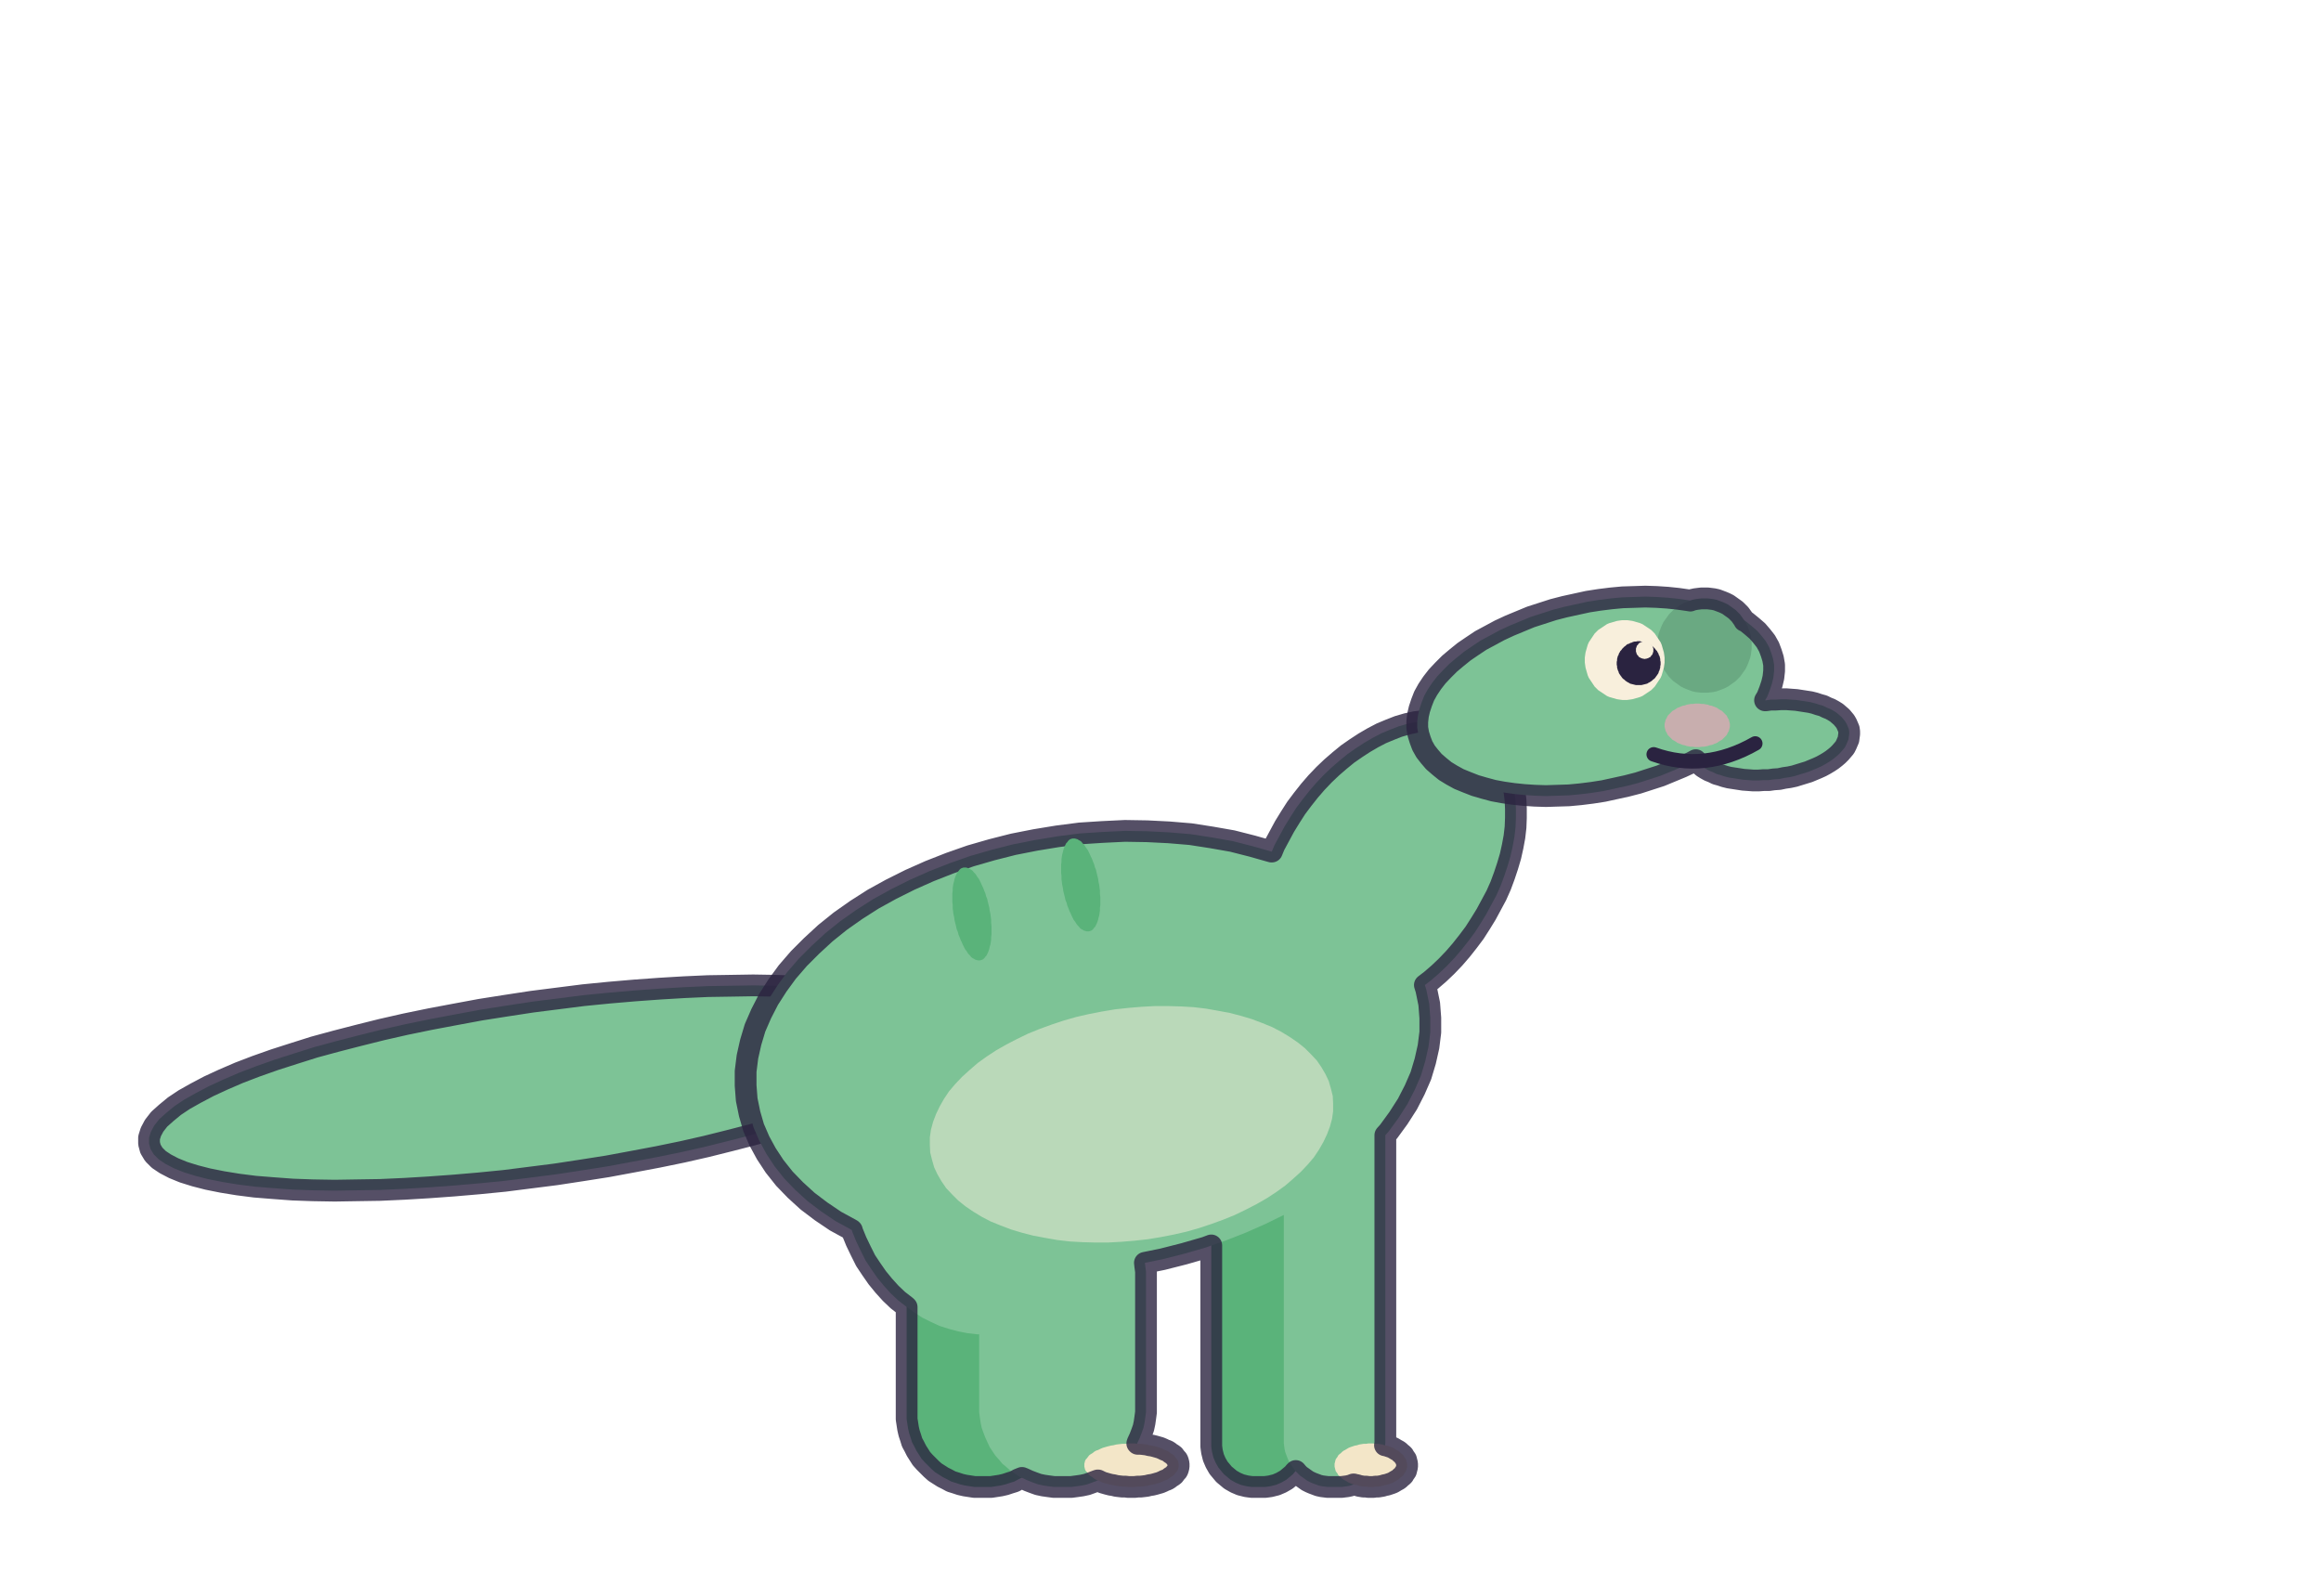
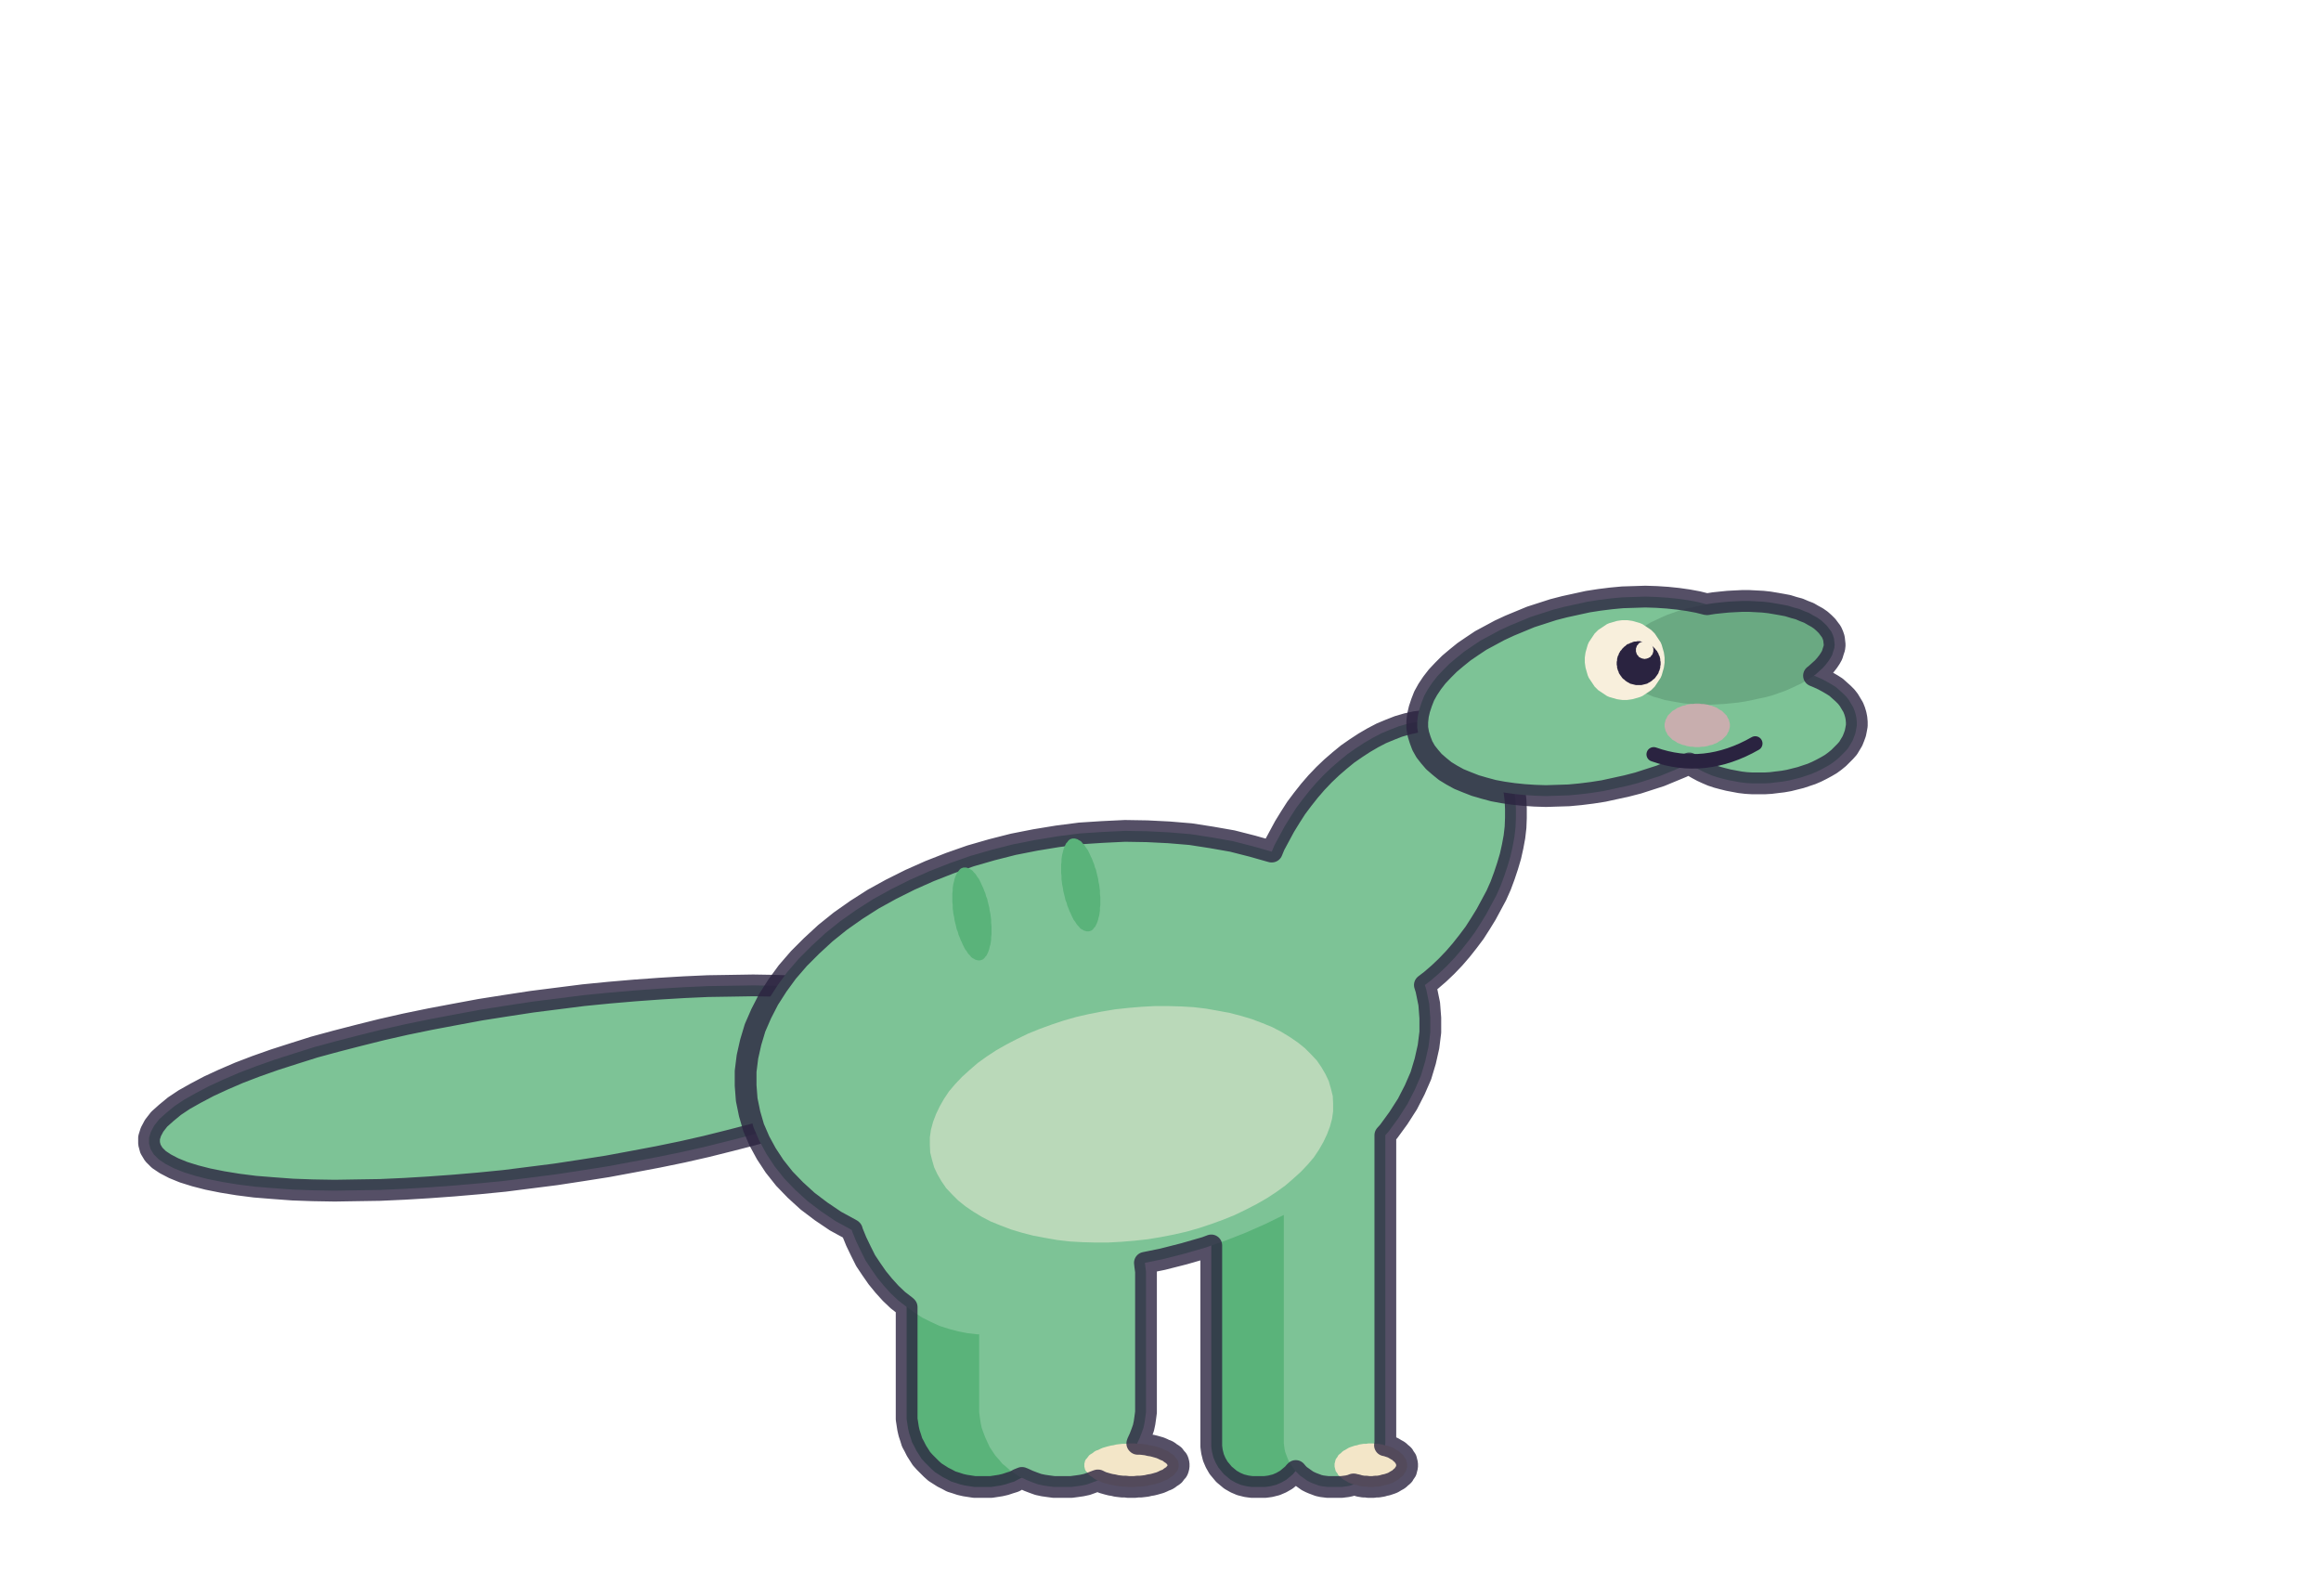
<svg xmlns="http://www.w3.org/2000/svg" version="1.1" width="640" height="440" viewBox="0 0 640 440">
  <g id="root" data-pivot="320 410">
    <g id="tail" data-pivot="190 300">
      <g id="tail_body">
        <path fill="#7dc396" d="M258.9 284.7L258.9 286.3L258.4 287.9L257.5 289.6L256.1 291.4L254.2 293.1L251.9 295L249.2 296.8L246 298.6L242.4 300.5L238.5 302.3L234.1 304.2L229.4 306L224.3 307.8L219 309.5L213.3 311.3L207.4 312.9L201.2 314.5L194.8 316.1L188.2 317.6L181.4 319L174.5 320.3L167.5 321.6L160.5 322.7L153.3 323.8L146.2 324.7L139.1 325.6L132 326.3L125 326.9L118.1 327.4L111.4 327.8L104.8 328.1L98.4 328.2L92.3 328.3L86.3 328.2L80.7 328L75.3 327.6L70.3 327.2L65.6 326.6L61.3 325.9L57.3 325.1L53.8 324.2L50.6 323.2L47.9 322.1L45.6 320.9L43.8 319.7L42.4 318.3L41.5 316.8L41.1 315.3L41.1 313.7L41.6 312.1L42.5 310.4L43.9 308.6L45.8 306.9L48.1 305L50.8 303.2L54 301.4L57.6 299.5L61.5 297.7L65.9 295.8L70.6 294L75.7 292.2L81 290.5L86.7 288.7L92.6 287.1L98.8 285.5L105.2 283.9L111.8 282.4L118.6 281L125.5 279.7L132.5 278.4L139.5 277.3L146.7 276.2L153.8 275.3L160.9 274.4L168 273.7L175 273.1L181.9 272.6L188.6 272.2L195.2 271.9L201.6 271.8L207.7 271.7L213.7 271.8L219.3 272L224.7 272.4L229.7 272.8L234.4 273.4L238.7 274.1L242.7 274.9L246.2 275.8L249.4 276.8L252.1 277.9L254.4 279.1L256.2 280.3L257.6 281.7L258.5 283.2Z" />
      </g>
      <g id="tail_outline" opacity="0.8">
        <path fill="none" stroke="#2a2340" stroke-width="6" stroke-linejoin="round" stroke-linecap="round" d="M258.9 284.7L258.9 286.3L258.4 287.9L257.5 289.6L256.1 291.4L254.2 293.1L251.9 295L249.2 296.8L246 298.6L242.4 300.5L238.5 302.3L234.1 304.2L229.4 306L224.3 307.8L219 309.5L213.3 311.3L207.4 312.9L201.2 314.5L194.8 316.1L188.2 317.6L181.4 319L174.5 320.3L167.5 321.6L160.5 322.7L153.3 323.8L146.2 324.7L139.1 325.6L132 326.3L125 326.9L118.1 327.4L111.4 327.8L104.8 328.1L98.4 328.2L92.3 328.3L86.3 328.2L80.7 328L75.3 327.6L70.3 327.2L65.6 326.6L61.3 325.9L57.3 325.1L53.8 324.2L50.6 323.2L47.9 322.1L45.6 320.9L43.8 319.7L42.4 318.3L41.5 316.8L41.1 315.3L41.1 313.7L41.6 312.1L42.5 310.4L43.9 308.6L45.8 306.9L48.1 305L50.8 303.2L54 301.4L57.6 299.5L61.5 297.7L65.9 295.8L70.6 294L75.7 292.2L81 290.5L86.7 288.7L92.6 287.1L98.8 285.5L105.2 283.9L111.8 282.4L118.6 281L125.5 279.7L132.5 278.4L139.5 277.3L146.7 276.2L153.8 275.3L160.9 274.4L168 273.7L175 273.1L181.9 272.6L188.6 272.2L195.2 271.9L201.6 271.8L207.7 271.7L213.7 271.8L219.3 272L224.7 272.4L229.7 272.8L234.4 273.4L238.7 274.1L242.7 274.9L246.2 275.8L249.4 276.8L252.1 277.9L254.4 279.1L256.2 280.3L257.6 281.7L258.5 283.2Z" />
      </g>
      <g id="tail_detail">
      </g>
    </g>
    <g id="root_body">
      <path fill="#5ab37a" d="M334 398L334 332L334 331.2L334.1 330.4L334.2 329.7L334.4 328.9L334.6 328.1L334.9 327.4L335.2 326.7L335.6 326L336 325.3L336.5 324.7L337 324.1L337.5 323.5L338.1 323L338.7 322.5L339.3 322L340 321.6L340.7 321.2L341.4 320.9L342.1 320.6L342.9 320.4L343.7 320.2L344.4 320.1L345.2 320L346 320L348 320L348.8 320L349.6 320.1L350.3 320.2L351.1 320.4L351.9 320.6L352.6 320.9L353.3 321.2L354 321.6L354.7 322L355.3 322.5L355.9 323L356.5 323.5L357 324.1L357.5 324.7L358 325.3L358.4 326L358.8 326.7L359.1 327.4L359.4 328.1L359.6 328.9L359.8 329.7L359.9 330.4L360 331.2L360 332L360 398L360 398.8L359.9 399.6L359.8 400.3L359.6 401.1L359.4 401.9L359.1 402.6L358.8 403.3L358.4 404L358 404.7L357.5 405.3L357 405.9L356.5 406.5L355.9 407L355.3 407.5L354.7 408L354 408.4L353.3 408.8L352.6 409.1L351.9 409.4L351.1 409.6L350.3 409.8L349.6 409.9L348.8 410L348 410L346 410L345.2 410L344.4 409.9L343.7 409.8L342.9 409.6L342.1 409.4L341.4 409.1L340.7 408.8L340 408.4L339.3 408L338.7 407.5L338.1 407L337.5 406.5L337 405.9L336.5 405.3L336 404.7L335.6 404L335.2 403.3L334.9 402.6L334.6 401.9L334.4 401.1L334.2 400.3L334.1 399.6L334 398.8ZM250 390L250 350L250 348.7L250.2 347.4L250.4 346.1L250.7 344.8L251.1 343.6L251.5 342.3L252.1 341.2L252.7 340L253.4 338.9L254.1 337.8L255 336.8L255.9 335.9L256.8 335L257.8 334.1L258.9 333.4L260 332.7L261.2 332.1L262.3 331.5L263.6 331.1L264.8 330.7L266.1 330.4L267.4 330.2L268.7 330L270 330L272 330L273.3 330L274.6 330.2L275.9 330.4L277.2 330.7L278.4 331.1L279.7 331.5L280.8 332.1L282 332.7L283.1 333.4L284.2 334.1L285.2 335L286.1 335.9L287 336.8L287.9 337.8L288.6 338.9L289.3 340L289.9 341.2L290.5 342.3L290.9 343.6L291.3 344.8L291.6 346.1L291.8 347.4L292 348.7L292 350L292 390L292 391.3L291.8 392.6L291.6 393.9L291.3 395.2L290.9 396.4L290.5 397.7L289.9 398.8L289.3 400L288.6 401.1L287.9 402.2L287 403.2L286.1 404.1L285.2 405L284.2 405.9L283.1 406.6L282 407.3L280.8 407.9L279.7 408.5L278.4 408.9L277.2 409.3L275.9 409.6L274.6 409.8L273.3 410L272 410L270 410L268.7 410L267.4 409.8L266.1 409.6L264.8 409.3L263.6 408.9L262.3 408.5L261.2 407.9L260 407.3L258.9 406.6L257.8 405.9L256.8 405L255.9 404.1L255 403.2L254.1 402.2L253.4 401.1L252.7 400L252.1 398.8L251.5 397.7L251.1 396.4L250.7 395.2L250.4 393.9L250.2 392.6L250 391.3Z" />
      <path fill="#7dc396" d="M409.8 252.1L408.2 254.7L406.6 257.2L404.8 259.6L402.9 262L401 264.2L398.9 266.4L396.8 268.4L394.6 270.3L392.9 271.6L393.3 272.9L394.1 276.8L394.4 280.7L394.4 284.6L393.9 288.6L393 292.6L391.8 296.6L390.1 300.5L388.1 304.4L385.6 308.3L382.9 312L382 313L382 397L382 397.9L381.9 398.7L381.8 399.5L381.6 400.4L381.3 401.2L381 402L380.7 402.7L380.3 403.5L379.8 404.2L379.3 404.9L378.8 405.6L378.2 406.2L377.6 406.8L376.9 407.3L376.2 407.8L375.5 408.3L374.7 408.7L374 409L373.2 409.3L372.4 409.6L371.5 409.8L370.7 409.9L369.9 410L369 410L367 410L366.1 410L365.3 409.9L364.5 409.8L363.6 409.6L362.8 409.3L362 409L361.3 408.7L360.5 408.3L359.8 407.8L359.1 407.3L358.4 406.8L357.8 406.2L357.2 405.6L356.7 404.9L356.2 404.2L355.7 403.5L355.3 402.7L355 402L354.7 401.2L354.4 400.4L354.2 399.5L354.1 398.7L354 397.9L354 397L354 335L349.1 337.4L343.7 339.8L338.1 342L332.4 344L326.5 345.7L320.6 347.2L315.7 348.2L315.8 349.1L316 350.6L316 352L316 388L316 389.4L315.8 390.9L315.6 392.3L315.3 393.7L314.8 395.1L314.3 396.4L313.7 397.7L313.1 399L312.3 400.2L311.5 401.4L310.5 402.5L309.6 403.6L308.5 404.5L307.4 405.5L306.2 406.3L305 407.1L303.7 407.7L302.4 408.3L301.1 408.8L299.7 409.3L298.3 409.6L296.9 409.8L295.4 410L294 410L292 410L290.6 410L289.1 409.8L287.7 409.6L286.3 409.3L284.9 408.8L283.6 408.3L282.3 407.7L281 407.1L279.8 406.3L278.6 405.5L277.5 404.5L276.4 403.6L275.5 402.5L274.5 401.4L273.7 400.2L272.9 399L272.3 397.7L271.7 396.4L271.2 395.1L270.7 393.7L270.4 392.3L270.2 390.9L270 389.4L270 388L270 367.9L269.4 367.9L266.8 367.6L264.2 367.1L261.6 366.4L259.1 365.6L256.7 364.5L254.3 363.3L252 361.8L249.8 360.2L247.6 358.5L245.6 356.6L243.7 354.5L241.9 352.3L240.3 350L238.7 347.6L237.4 345L236.1 342.3L235 339.6L234.9 339.2L234.8 339.1L230.4 336.7L226.4 334L222.7 331.2L219.3 328.1L216.3 325L213.6 321.6L211.3 318.1L209.4 314.6L207.8 310.9L206.7 307.1L205.9 303.2L205.6 299.3L205.6 295.4L206.1 291.4L207 287.4L208.2 283.4L209.9 279.5L211.9 275.6L214.4 271.7L217.1 268L220.3 264.3L223.8 260.8L227.6 257.3L231.7 254L236.1 250.9L240.8 247.9L245.7 245.2L250.9 242.6L256.3 240.2L261.9 238L267.6 236L273.5 234.3L279.4 232.8L285.5 231.6L291.6 230.6L297.8 229.8L304 229.4L310.2 229.1L316.3 229.2L322.3 229.5L328.3 230L334.1 230.9L339.8 231.9L345.3 233.3L350.6 234.8L350.7 234.8L351.4 233.1L352.8 230.5L354.2 227.9L355.8 225.3L357.4 222.8L359.2 220.4L361.1 218L363 215.8L365.1 213.6L367.2 211.6L369.4 209.7L371.6 207.9L373.9 206.3L376.2 204.8L378.6 203.4L380.9 202.2L383.3 201.2L385.6 200.3L388 199.6L390.3 199.1L392.6 198.8L394.8 198.6L397 198.6L399.1 198.8L401.1 199.1L403.1 199.7L405 200.4L406.7 201.3L408.4 202.3L409.9 203.5L411.4 204.9L412.7 206.4L413.8 208.1L414.9 209.8L415.8 211.8L416.5 213.8L417.1 216L417.6 218.2L417.9 220.6L418 223L418 225.5L417.9 228.1L417.6 230.7L417.1 233.4L416.5 236.1L415.7 238.8L414.8 241.5L413.8 244.2L412.6 246.9L411.2 249.5Z" />
      <path fill="#bad9b9" d="M367.5 302.2L367.6 304.3L367.6 306.4L367.3 308.5L366.7 310.7L365.9 312.8L364.9 314.9L363.7 317L362.3 319.1L360.6 321.1L358.7 323.1L356.6 325L354.4 326.9L351.9 328.7L349.3 330.4L346.5 332L343.6 333.5L340.5 335L337.3 336.3L334 337.5L330.7 338.6L327.2 339.6L323.7 340.4L320.1 341.1L316.5 341.7L312.8 342.1L309.2 342.4L305.5 342.6L301.9 342.6L298.4 342.5L294.9 342.3L291.5 341.9L288.1 341.3L284.9 340.7L281.8 339.9L278.8 339L275.9 337.9L273.2 336.8L270.7 335.5L268.4 334.1L266.2 332.6L264.2 331L262.5 329.3L260.9 327.6L259.6 325.7L258.5 323.8L257.6 321.9L257 319.8L256.5 317.8L256.4 315.7L256.4 313.6L256.7 311.5L257.3 309.3L258.1 307.2L259.1 305.1L260.3 303L261.7 300.9L263.4 298.9L265.3 296.9L267.4 295L269.6 293.1L272.1 291.3L274.7 289.6L277.5 288L280.4 286.5L283.5 285L286.7 283.7L290 282.5L293.3 281.4L296.8 280.4L300.3 279.6L303.9 278.9L307.5 278.3L311.2 277.9L314.8 277.6L318.5 277.4L322.1 277.4L325.6 277.5L329.1 277.7L332.5 278.1L335.9 278.7L339.1 279.3L342.2 280.1L345.2 281L348.1 282.1L350.8 283.2L353.3 284.5L355.6 285.9L357.8 287.4L359.8 289L361.5 290.7L363.1 292.4L364.4 294.3L365.5 296.2L366.4 298.1L367 300.2Z" />
      <path fill="#f3e6c8" d="M325 403.6L325 404L325 404.4L324.9 404.8L324.8 405.2L324.6 405.6L324.3 405.9L324 406.3L323.7 406.7L323.3 407L322.8 407.3L322.3 407.7L321.8 408L321.2 408.2L320.6 408.5L319.9 408.8L319.2 409L318.5 409.2L317.7 409.4L317 409.5L316.2 409.7L315.4 409.8L314.5 409.9L313.7 409.9L312.9 410L312 410L311.1 410L310.3 409.9L309.5 409.9L308.6 409.8L307.8 409.7L307 409.5L306.3 409.4L305.5 409.2L304.8 409L304.1 408.8L303.4 408.5L302.8 408.2L302.2 408L301.7 407.7L301.2 407.3L300.7 407L300.3 406.7L300 406.3L299.7 405.9L299.4 405.6L299.2 405.2L299.1 404.8L299 404.4L299 404L299 403.6L299.1 403.2L299.2 402.8L299.4 402.4L299.7 402.1L300 401.7L300.3 401.3L300.7 401L301.2 400.7L301.7 400.3L302.2 400L302.8 399.8L303.4 399.5L304.1 399.2L304.8 399L305.5 398.8L306.3 398.6L307 398.5L307.8 398.3L308.6 398.2L309.5 398.1L310.3 398.1L311.1 398L312 398L312.9 398L313.7 398.1L314.5 398.1L315.4 398.2L316.2 398.3L317 398.5L317.7 398.6L318.5 398.8L319.2 399L319.9 399.2L320.6 399.5L321.2 399.8L321.8 400L322.3 400.3L322.8 400.7L323.3 401L323.7 401.3L324 401.7L324.3 402.1L324.6 402.4L324.8 402.8L324.9 403.2ZM388 403.6L388 404L388 404.4L387.9 404.8L387.8 405.2L387.7 405.6L387.5 405.9L387.2 406.3L387 406.7L386.7 407L386.3 407.3L385.9 407.7L385.5 408L385.1 408.2L384.6 408.5L384.1 408.8L383.6 409L383 409.2L382.4 409.4L381.8 409.5L381.2 409.7L380.6 409.8L380 409.9L379.3 409.9L378.7 410L378 410L377.3 410L376.7 409.9L376 409.9L375.4 409.8L374.8 409.7L374.2 409.5L373.6 409.4L373 409.2L372.4 409L371.9 408.8L371.4 408.5L370.9 408.2L370.5 408L370.1 407.7L369.7 407.3L369.3 407L369 406.7L368.8 406.3L368.5 405.9L368.3 405.6L368.2 405.2L368.1 404.8L368 404.4L368 404L368 403.6L368.1 403.2L368.2 402.8L368.3 402.4L368.5 402.1L368.8 401.7L369 401.3L369.3 401L369.7 400.7L370.1 400.3L370.5 400L370.9 399.8L371.4 399.5L371.9 399.2L372.4 399L373 398.8L373.6 398.6L374.2 398.5L374.8 398.3L375.4 398.2L376 398.1L376.7 398.1L377.3 398L378 398L378.7 398L379.3 398.1L380 398.1L380.6 398.2L381.2 398.3L381.8 398.5L382.4 398.6L383 398.8L383.6 399L384.1 399.2L384.6 399.5L385.1 399.8L385.5 400L385.9 400.3L386.3 400.7L386.7 401L387 401.3L387.2 401.7L387.5 402.1L387.7 402.4L387.8 402.8L387.9 403.2Z" />
    </g>
    <g id="root_outline" opacity="0.8">
      <path fill="none" stroke="#2a2340" stroke-width="6" stroke-linejoin="round" stroke-linecap="round" d="M411.2 249.5L409.8 252.1L408.2 254.7L406.6 257.2L404.8 259.6L402.9 262L401 264.2L398.9 266.4L396.8 268.4L394.6 270.3L392.9 271.6L393.3 272.9L394.1 276.8L394.4 280.7L394.4 284.6L393.9 288.6L393 292.6L391.8 296.6L390.1 300.5L388.1 304.4L385.6 308.3L382.9 312L382 313L382 397L382 397.9L381.9 398.5L382.4 398.6L383 398.8L383.6 399L384.1 399.2L384.6 399.5L385.1 399.8L385.5 400L385.9 400.3L386.3 400.7L386.7 401L387 401.3L387.2 401.7L387.5 402.1L387.7 402.4L387.8 402.8L387.9 403.2L388 403.6L388 404L388 404.4L387.9 404.8L387.8 405.2L387.7 405.6L387.5 405.9L387.2 406.3L387 406.7L386.7 407L386.3 407.3L385.9 407.7L385.5 408L385.1 408.2L384.6 408.5L384.1 408.8L383.6 409L383 409.2L382.4 409.4L381.8 409.5L381.2 409.7L380.6 409.8L380 409.9L379.3 409.9L378.7 410L378 410L377.3 410L376.7 409.9L376 409.9L375.4 409.8L374.8 409.7L374.2 409.5L373.6 409.4L373.3 409.3L373.2 409.3L372.4 409.6L371.5 409.8L370.7 409.9L369.9 410L369 410L367 410L366.1 410L365.3 409.9L364.5 409.8L363.6 409.6L362.8 409.3L362 409L361.3 408.7L360.5 408.3L359.8 407.8L359.1 407.3L358.4 406.8L357.8 406.2L357.3 405.6L357 405.9L356.5 406.5L355.9 407L355.3 407.5L354.7 408L354 408.4L353.3 408.8L352.6 409.1L351.9 409.4L351.1 409.6L350.3 409.8L349.6 409.9L348.8 410L348 410L346 410L345.2 410L344.4 409.9L343.7 409.8L342.9 409.6L342.1 409.4L341.4 409.1L340.7 408.8L340 408.4L339.3 408L338.7 407.5L338.1 407L337.5 406.5L337 405.9L336.5 405.3L336 404.7L335.6 404L335.2 403.3L334.9 402.6L334.6 401.9L334.4 401.1L334.2 400.3L334.1 399.6L334 398.8L334 398L334 343.4L332.4 344L326.5 345.7L320.6 347.2L315.7 348.2L315.8 349.1L316 350.6L316 352L316 388L316 389.4L315.8 390.9L315.6 392.3L315.3 393.7L314.8 395.1L314.3 396.4L313.7 397.7L313.6 398L313.7 398.1L314.5 398.1L315.4 398.2L316.2 398.3L317 398.5L317.7 398.6L318.5 398.8L319.2 399L319.9 399.2L320.6 399.5L321.2 399.8L321.8 400L322.3 400.3L322.8 400.7L323.3 401L323.7 401.3L324 401.7L324.3 402.1L324.6 402.4L324.8 402.8L324.9 403.2L325 403.6L325 404L325 404.4L324.9 404.8L324.8 405.2L324.6 405.6L324.3 405.9L324 406.3L323.7 406.7L323.3 407L322.8 407.3L322.3 407.7L321.8 408L321.2 408.2L320.6 408.5L319.9 408.8L319.2 409L318.5 409.2L317.7 409.4L317 409.5L316.2 409.7L315.4 409.8L314.5 409.9L313.7 409.9L312.9 410L312 410L311.1 410L310.3 409.9L309.5 409.9L308.6 409.8L307.8 409.7L307 409.5L306.3 409.4L305.5 409.2L304.8 409L304.1 408.8L303.4 408.5L302.8 408.2L302.7 408.2L302.4 408.3L301.1 408.8L299.7 409.3L298.3 409.6L296.9 409.8L295.4 410L294 410L292 410L290.6 410L289.1 409.8L287.7 409.6L286.3 409.3L284.9 408.8L283.6 408.3L282.3 407.7L281.8 407.5L280.8 407.9L279.7 408.5L278.4 408.9L277.2 409.3L275.9 409.6L274.6 409.8L273.3 410L272 410L270 410L268.7 410L267.4 409.8L266.1 409.6L264.8 409.3L263.6 408.9L262.3 408.5L261.2 407.9L260 407.3L258.9 406.6L257.8 405.9L256.8 405L255.9 404.1L255 403.2L254.1 402.2L253.4 401.1L252.7 400L252.1 398.8L251.5 397.7L251.1 396.4L250.7 395.2L250.4 393.9L250.2 392.6L250 391.3L250 390L250 360.4L249.8 360.2L247.6 358.5L245.6 356.6L243.7 354.5L241.9 352.3L240.3 350L238.7 347.6L237.4 345L236.1 342.3L235 339.6L234.9 339.2L234.8 339.1L230.4 336.7L226.4 334L222.7 331.2L219.3 328.1L216.3 325L213.6 321.6L211.3 318.1L209.4 314.6L207.8 310.9L206.7 307.1L205.9 303.2L205.6 299.3L205.6 295.4L206.1 291.4L207 287.4L208.2 283.4L209.9 279.5L211.9 275.6L214.4 271.7L217.1 268L220.3 264.3L223.8 260.8L227.6 257.3L231.7 254L236.1 250.9L240.8 247.9L245.7 245.2L250.9 242.6L256.3 240.2L261.9 238L267.6 236L273.5 234.3L279.4 232.8L285.5 231.6L291.6 230.6L297.8 229.8L304 229.4L310.2 229.1L316.3 229.2L322.3 229.5L328.3 230L334.1 230.9L339.8 231.9L345.3 233.3L350.6 234.8L350.7 234.8L351.4 233.1L352.8 230.5L354.2 227.9L355.8 225.3L357.4 222.8L359.2 220.4L361.1 218L363 215.8L365.1 213.6L367.2 211.6L369.4 209.7L371.6 207.9L373.9 206.3L376.2 204.8L378.6 203.4L380.9 202.2L383.3 201.2L385.6 200.3L388 199.6L390.3 199.1L392.6 198.8L394.8 198.6L397 198.6L399.1 198.8L401.1 199.1L403.1 199.7L405 200.4L406.7 201.3L408.4 202.3L409.9 203.5L411.4 204.9L412.7 206.4L413.8 208.1L414.9 209.8L415.8 211.8L416.5 213.8L417.1 216L417.6 218.2L417.9 220.6L418 223L418 225.5L417.9 228.1L417.6 230.7L417.1 233.4L416.5 236.1L415.7 238.8L414.8 241.5L413.8 244.2L412.6 246.9Z" />
    </g>
    <g id="root_detail">
      <path fill="#5ab37a" d="M302.8 242.3L302.9 243.1L303.1 244L303.2 244.8L303.3 245.6L303.3 246.5L303.4 247.3L303.4 248.1L303.4 248.9L303.4 249.6L303.3 250.4L303.3 251.1L303.2 251.8L303.1 252.4L302.9 253.1L302.8 253.6L302.6 254.2L302.4 254.7L302.2 255.1L302 255.5L301.7 255.8L301.5 256.1L301.2 256.4L300.9 256.6L300.6 256.7L300.3 256.8L299.9 256.8L299.6 256.8L299.3 256.7L298.9 256.6L298.6 256.4L298.2 256.2L297.8 255.9L297.5 255.5L297.1 255.1L296.8 254.7L296.5 254.2L296.1 253.7L295.8 253.1L295.5 252.5L295.2 251.8L294.9 251.2L294.6 250.4L294.3 249.7L294.1 248.9L293.8 248.2L293.6 247.3L293.4 246.5L293.2 245.7L293.1 244.9L292.9 244L292.8 243.2L292.7 242.4L292.7 241.5L292.6 240.7L292.6 239.9L292.6 239.1L292.6 238.4L292.7 237.6L292.7 236.9L292.8 236.2L292.9 235.6L293.1 234.9L293.2 234.4L293.4 233.8L293.6 233.3L293.8 232.9L294 232.5L294.3 232.2L294.5 231.9L294.8 231.6L295.1 231.4L295.4 231.3L295.7 231.2L296.1 231.2L296.4 231.2L296.7 231.3L297.1 231.4L297.4 231.6L297.8 231.8L298.2 232.1L298.5 232.5L298.9 232.9L299.2 233.3L299.5 233.8L299.9 234.3L300.2 234.9L300.5 235.5L300.8 236.2L301.1 236.8L301.4 237.6L301.7 238.3L301.9 239.1L302.2 239.8L302.4 240.7L302.6 241.5ZM272.8 250.3L272.9 251.1L273.1 252L273.2 252.8L273.3 253.6L273.3 254.5L273.4 255.3L273.4 256.1L273.4 256.9L273.4 257.6L273.3 258.4L273.3 259.1L273.2 259.8L273.1 260.4L272.9 261.1L272.8 261.6L272.6 262.2L272.4 262.7L272.2 263.1L272 263.5L271.7 263.8L271.5 264.1L271.2 264.4L270.9 264.6L270.6 264.7L270.3 264.8L269.9 264.8L269.6 264.8L269.3 264.7L268.9 264.6L268.6 264.4L268.2 264.2L267.8 263.9L267.5 263.5L267.1 263.1L266.8 262.7L266.5 262.2L266.1 261.7L265.8 261.1L265.5 260.5L265.2 259.8L264.9 259.2L264.6 258.4L264.3 257.7L264.1 256.9L263.8 256.2L263.6 255.3L263.4 254.5L263.2 253.7L263.1 252.9L262.9 252L262.8 251.2L262.7 250.4L262.7 249.5L262.6 248.7L262.6 247.9L262.6 247.1L262.6 246.4L262.7 245.6L262.7 244.9L262.8 244.2L262.9 243.6L263.1 242.9L263.2 242.4L263.4 241.8L263.6 241.3L263.8 240.9L264 240.5L264.3 240.2L264.5 239.9L264.8 239.6L265.1 239.4L265.4 239.3L265.7 239.2L266.1 239.2L266.4 239.2L266.7 239.3L267.1 239.4L267.4 239.6L267.8 239.8L268.2 240.1L268.5 240.5L268.9 240.9L269.2 241.3L269.5 241.8L269.9 242.3L270.2 242.9L270.5 243.5L270.8 244.2L271.1 244.8L271.4 245.6L271.7 246.3L271.9 247.1L272.2 247.8L272.4 248.7L272.6 249.5Z" />
    </g>
    <g id="head" data-pivot="430 170">
      <g id="head_body">
-         <path fill="#7dc396" d="M488.4 180L488.9 181.6L489.2 183.3L489.2 185L489 186.8L488.6 188.5L488 190.3L487.3 192.1L486.7 193.1L486.9 193.1L488.3 192.9L489.7 192.9L491.1 192.8L492.6 192.8L493.9 192.9L495.3 193L496.6 193.2L497.9 193.4L499.2 193.6L500.4 193.9L501.6 194.3L502.7 194.6L503.7 195.1L504.7 195.5L505.6 196L506.4 196.5L507.1 197.1L507.8 197.7L508.3 198.3L508.8 198.9L509.2 199.6L509.5 200.3L509.8 201L509.9 201.7L509.9 202.4L509.8 203.1L509.7 203.9L509.4 204.6L509.1 205.3L508.7 206.1L508.1 206.8L507.5 207.5L506.8 208.2L506.1 208.8L505.2 209.5L504.3 210.1L503.3 210.7L502.2 211.3L501.1 211.8L499.9 212.3L498.7 212.8L497.4 213.2L496.1 213.6L494.8 214L493.4 214.3L492 214.5L490.6 214.8L489.1 214.9L487.7 215.1L486.3 215.1L484.9 215.2L483.4 215.2L482.1 215.1L480.7 215L479.4 214.8L478.1 214.6L476.8 214.4L475.6 214.1L474.4 213.7L473.3 213.4L472.3 212.9L471.3 212.5L470.4 212L469.6 211.5L468.9 210.9L468.2 210.3L467.7 209.7L467.6 209.6L466.5 210.2L463.7 211.5L460.8 212.7L457.9 213.9L454.8 214.9L451.7 215.9L448.6 216.7L445.4 217.4L442.2 218.1L439 218.6L435.8 219L432.6 219.3L429.4 219.4L426.3 219.5L423.2 219.4L420.2 219.2L417.3 218.9L414.5 218.5L411.8 218L409.2 217.3L406.8 216.6L404.5 215.7L402.3 214.8L400.3 213.7L398.5 212.6L396.9 211.3L395.4 210L394.2 208.6L393.1 207.2L392.2 205.6L391.6 204L391.1 202.4L390.8 200.7L390.8 199L391 197.2L391.4 195.5L392 193.7L392.7 191.9L393.7 190.1L394.9 188.3L396.3 186.5L397.9 184.8L399.7 183L401.6 181.4L403.7 179.7L405.9 178.2L408.3 176.6L410.9 175.2L413.5 173.8L416.3 172.5L419.2 171.3L422.1 170.1L425.2 169.1L428.3 168.1L431.4 167.3L434.6 166.6L437.8 165.9L441 165.4L444.2 165L447.4 164.7L450.6 164.6L453.7 164.5L456.8 164.6L459.8 164.8L462.7 165.1L465.5 165.5L468.2 166L470.8 166.7L473.2 167.4L475.5 168.3L477.7 169.2L479.7 170.3L481.5 171.4L483.1 172.7L484.6 174L485.8 175.4L486.9 176.8L487.8 178.4Z" />
-         <path fill="#6aa982" d="M483 178L483 178.9L482.9 179.7L482.8 180.5L482.6 181.4L482.3 182.2L482 183L481.7 183.7L481.3 184.5L480.8 185.2L480.3 185.9L479.8 186.6L479.2 187.2L478.6 187.8L477.9 188.3L477.2 188.8L476.5 189.3L475.7 189.7L475 190L474.2 190.3L473.4 190.6L472.5 190.8L471.7 190.9L470.9 191L470 191L469.1 191L468.3 190.9L467.5 190.8L466.6 190.6L465.8 190.3L465 190L464.3 189.7L463.5 189.3L462.8 188.8L462.1 188.3L461.4 187.8L460.8 187.2L460.2 186.6L459.7 185.9L459.2 185.2L458.7 184.5L458.3 183.7L458 183L457.7 182.2L457.4 181.4L457.2 180.5L457.1 179.7L457 178.9L457 178L457 177.1L457.1 176.3L457.2 175.5L457.4 174.6L457.7 173.8L458 173L458.3 172.3L458.7 171.5L459.2 170.8L459.7 170.1L460.2 169.4L460.8 168.8L461.4 168.2L462.1 167.7L462.8 167.2L463.5 166.7L464.3 166.3L465 166L465.8 165.7L466.6 165.4L467.5 165.2L468.3 165.1L469.1 165L470 165L470.9 165L471.7 165.1L472.5 165.2L473.4 165.4L474.2 165.7L475 166L475.7 166.3L476.5 166.7L477.2 167.2L477.9 167.7L478.6 168.2L479.2 168.8L479.8 169.4L480.3 170.1L480.8 170.8L481.3 171.5L481.7 172.3L482 173L482.3 173.8L482.6 174.6L482.8 175.5L482.9 176.3L483 177.1Z" />
+         <path fill="#7dc396" d="M488.4 180L488.9 181.6L489.2 183.3L489.2 184.1L490.5 184.1L492.2 184.3L493.8 184.6L495.4 184.9L497 185.3L498.5 185.7L500 186.2L501.4 186.8L502.7 187.4L504 188.1L505.2 188.8L506.3 189.5L507.3 190.4L508.2 191.2L509.1 192.1L509.8 193L510.4 194L511 195L511.4 196L511.7 197L511.9 198L512 199.1L512 200.1L511.8 201.2L511.6 202.2L511.2 203.3L510.8 204.3L510.2 205.3L509.6 206.3L508.8 207.2L507.9 208.1L507 209L505.9 209.9L504.8 210.7L503.6 211.4L502.3 212.1L500.9 212.8L499.5 213.4L498 213.9L496.5 214.4L494.9 214.8L493.3 215.2L491.6 215.5L489.9 215.7L488.3 215.9L486.6 216L484.9 216L483.2 216L481.5 215.9L479.8 215.7L478.2 215.4L476.6 215.1L475 214.7L473.5 214.3L472 213.8L470.6 213.2L469.3 212.6L468 211.9L466.8 211.2L465.8 210.5L463.7 211.5L460.8 212.7L457.9 213.9L454.8 214.9L451.7 215.9L448.6 216.7L445.4 217.4L442.2 218.1L439 218.6L435.8 219L432.6 219.3L429.4 219.4L426.3 219.5L423.2 219.4L420.2 219.2L417.3 218.9L414.5 218.5L411.8 218L409.2 217.3L406.8 216.6L404.5 215.7L402.3 214.8L400.3 213.7L398.5 212.6L396.9 211.3L395.4 210L394.2 208.6L393.1 207.2L392.2 205.6L391.6 204L391.1 202.4L390.8 200.7L390.8 199L391 197.2L391.4 195.5L392 193.7L392.7 191.9L393.7 190.1L394.9 188.3L396.3 186.5L397.9 184.8L399.7 183L401.6 181.4L403.7 179.7L405.9 178.2L408.3 176.6L410.9 175.2L413.5 173.8L416.3 172.5L419.2 171.3L422.1 170.1L425.2 169.1L428.3 168.1L431.4 167.3L434.6 166.6L437.8 165.9L441 165.4L444.2 165L447.4 164.7L450.6 164.6L453.7 164.5L456.8 164.6L459.8 164.8L462.7 165.1L465.5 165.5L468.2 166L470.8 166.7L473.2 167.4L475.5 168.3L477.7 169.2L479.7 170.3L481.5 171.4L483.1 172.7L484.6 174L485.8 175.4L486.9 176.8L487.8 178.4Z" />
+         <path fill="#6aa982" d="M505.8 176.9L505.9 177.8L505.8 178.7L505.5 179.6L505.2 180.6L504.7 181.5L504.1 182.4L503.4 183.3L502.6 184.2L501.6 185.1L500.6 186L499.4 186.8L498.1 187.6L496.8 188.4L495.3 189.1L493.8 189.8L492.2 190.5L490.5 191.1L488.8 191.7L487 192.2L485.1 192.6L483.3 193L481.3 193.4L479.4 193.7L477.5 193.9L475.5 194.1L473.6 194.2L471.6 194.3L469.7 194.3L467.8 194.2L465.9 194.1L464.1 193.9L462.3 193.6L460.6 193.3L459 193L457.4 192.5L455.9 192.1L454.5 191.5L453.2 191L452 190.3L450.9 189.7L449.9 189L449 188.2L448.2 187.4L447.6 186.6L447 185.8L446.6 184.9L446.3 184L446.2 183.1L446.1 182.2L446.2 181.3L446.5 180.4L446.8 179.4L447.3 178.5L447.9 177.6L448.6 176.7L449.4 175.8L450.4 174.9L451.4 174L452.6 173.2L453.9 172.4L455.2 171.6L456.7 170.9L458.2 170.2L459.8 169.5L461.5 168.9L463.2 168.3L465 167.8L466.9 167.4L468.7 167L470.7 166.6L472.6 166.3L474.5 166.1L476.5 165.9L478.4 165.8L480.4 165.7L482.3 165.7L484.2 165.8L486.1 165.9L487.9 166.1L489.7 166.4L491.4 166.7L493 167L494.6 167.5L496.1 167.9L497.5 168.5L498.8 169L500 169.7L501.1 170.3L502.1 171L503 171.8L503.8 172.6L504.4 173.4L505 174.2L505.4 175.1L505.7 176Z" />
        <path fill="#f8efdc" d="M459 182L459 182.7L458.9 183.4L458.8 184.1L458.6 184.8L458.4 185.5L458.2 186.2L457.9 186.9L457.5 187.5L457.1 188.1L456.7 188.7L456.3 189.3L455.8 189.8L455.3 190.3L454.7 190.7L454.1 191.1L453.5 191.5L452.9 191.9L452.2 192.2L451.5 192.4L450.8 192.6L450.1 192.8L449.4 192.9L448.7 193L448 193L447.3 193L446.6 192.9L445.9 192.8L445.2 192.6L444.5 192.4L443.8 192.2L443.1 191.9L442.5 191.5L441.9 191.1L441.3 190.7L440.7 190.3L440.2 189.8L439.7 189.3L439.3 188.7L438.9 188.1L438.5 187.5L438.1 186.9L437.8 186.2L437.6 185.5L437.4 184.8L437.2 184.1L437.1 183.4L437 182.7L437 182L437 181.3L437.1 180.6L437.2 179.9L437.4 179.2L437.6 178.5L437.8 177.8L438.1 177.1L438.5 176.5L438.9 175.9L439.3 175.3L439.7 174.7L440.2 174.2L440.7 173.7L441.3 173.3L441.9 172.9L442.5 172.5L443.1 172.1L443.8 171.8L444.5 171.6L445.2 171.4L445.9 171.2L446.6 171.1L447.3 171L448 171L448.7 171L449.4 171.1L450.1 171.2L450.8 171.4L451.5 171.6L452.2 171.8L452.9 172.1L453.5 172.5L454.1 172.9L454.7 173.3L455.3 173.7L455.8 174.2L456.3 174.7L456.7 175.3L457.1 175.9L457.5 176.5L457.9 177.1L458.2 177.8L458.4 178.5L458.6 179.2L458.8 179.9L458.9 180.6L459 181.3Z" />
        <path fill="#2a2340" d="M457.9 182.9L457.9 183.3L457.8 183.7L457.8 184.1L457.7 184.4L457.6 184.8L457.4 185.2L457.3 185.6L457.1 185.9L456.9 186.2L456.6 186.6L456.4 186.9L456.1 187.2L455.8 187.4L455.5 187.7L455.2 187.9L454.9 188.1L454.5 188.3L454.2 188.5L453.8 188.6L453.4 188.7L453 188.8L452.6 188.9L452.2 188.9L451.9 188.9L451.5 188.9L451.1 188.9L450.7 188.8L450.3 188.7L449.9 188.6L449.5 188.5L449.2 188.3L448.8 188.1L448.5 187.9L448.2 187.7L447.9 187.4L447.6 187.2L447.3 186.9L447.1 186.6L446.8 186.2L446.6 185.9L446.4 185.6L446.3 185.2L446.1 184.8L446 184.4L445.9 184.1L445.9 183.7L445.8 183.3L445.8 182.9L445.8 182.5L445.9 182.1L445.9 181.7L446 181.3L446.1 180.9L446.3 180.6L446.4 180.2L446.6 179.9L446.8 179.5L447.1 179.2L447.3 178.9L447.6 178.6L447.9 178.3L448.2 178.1L448.5 177.8L448.8 177.6L449.2 177.5L449.5 177.3L449.9 177.2L450.3 177L450.7 176.9L451.1 176.9L451.5 176.8L451.9 176.8L452.2 176.8L452.6 176.9L453 176.9L453.4 177L453.8 177.2L454.2 177.3L454.5 177.5L454.9 177.6L455.2 177.8L455.5 178.1L455.8 178.3L456.1 178.6L456.4 178.9L456.6 179.2L456.9 179.5L457.1 179.9L457.3 180.2L457.4 180.6L457.6 180.9L457.7 181.3L457.8 181.7L457.8 182.1L457.9 182.5Z" />
      </g>
      <g id="head_outline" opacity="0.8">
-         <path fill="none" stroke="#2a2340" stroke-width="6" stroke-linejoin="round" stroke-linecap="round" d="M480.8 170.8L481 171.2L481.5 171.4L483.1 172.7L484.6 174L485.8 175.4L486.9 176.8L487.8 178.4L488.4 180L488.9 181.6L489.2 183.3L489.2 185L489 186.8L488.6 188.5L488 190.3L487.3 192.1L486.7 193.1L486.9 193.1L488.3 192.9L489.7 192.9L491.1 192.8L492.6 192.8L493.9 192.9L495.3 193L496.6 193.2L497.9 193.4L499.2 193.6L500.4 193.9L501.6 194.3L502.7 194.6L503.7 195.1L504.7 195.5L505.6 196L506.4 196.5L507.1 197.1L507.8 197.7L508.3 198.3L508.8 198.9L509.2 199.6L509.5 200.3L509.8 201L509.9 201.7L509.9 202.4L509.8 203.1L509.7 203.9L509.4 204.6L509.1 205.3L508.7 206.1L508.1 206.8L507.5 207.5L506.8 208.2L506.1 208.8L505.2 209.5L504.3 210.1L503.3 210.7L502.2 211.3L501.1 211.8L499.9 212.3L498.7 212.8L497.4 213.2L496.1 213.6L494.8 214L493.4 214.3L492 214.5L490.6 214.8L489.1 214.9L487.7 215.1L486.3 215.1L484.9 215.2L483.4 215.2L482.1 215.1L480.7 215L479.4 214.8L478.1 214.6L476.8 214.4L475.6 214.1L474.4 213.7L473.3 213.4L472.3 212.9L471.3 212.5L470.4 212L469.6 211.5L468.9 210.9L468.2 210.3L467.7 209.7L467.6 209.6L466.5 210.2L463.7 211.5L460.8 212.7L457.9 213.9L454.8 214.9L451.7 215.9L448.6 216.7L445.4 217.4L442.2 218.1L439 218.6L435.8 219L432.6 219.3L429.4 219.4L426.3 219.5L423.2 219.4L420.2 219.2L417.3 218.9L414.5 218.5L411.8 218L409.2 217.3L406.8 216.6L404.5 215.7L402.3 214.8L400.3 213.7L398.5 212.6L396.9 211.3L395.4 210L394.2 208.6L393.1 207.2L392.2 205.6L391.6 204L391.1 202.4L390.8 200.7L390.8 199L391 197.2L391.4 195.5L392 193.7L392.7 191.9L393.7 190.1L394.9 188.3L396.3 186.5L397.9 184.8L399.7 183L401.6 181.4L403.7 179.7L405.9 178.2L408.3 176.6L410.9 175.2L413.5 173.8L416.3 172.5L419.2 171.3L422.1 170.1L425.2 169.1L428.3 168.1L431.4 167.3L434.6 166.6L437.8 165.9L441 165.4L444.2 165L447.4 164.7L450.6 164.6L453.7 164.5L456.8 164.6L459.8 164.8L462.7 165.1L465.5 165.5L466.1 165.6L466.6 165.4L467.5 165.2L468.3 165.1L469.1 165L470 165L470.9 165L471.7 165.1L472.5 165.2L473.4 165.4L474.2 165.7L475 166L475.7 166.3L476.5 166.7L477.2 167.2L477.9 167.7L478.6 168.2L479.2 168.8L479.8 169.4L480.3 170.1Z" />
+         <path fill="none" stroke="#2a2340" stroke-width="6" stroke-linejoin="round" stroke-linecap="round" d="M505.4 175.1L505.7 176L505.8 176.9L505.9 177.8L505.8 178.7L505.5 179.6L505.2 180.6L504.7 181.5L504.1 182.4L503.4 183.3L502.6 184.2L501.6 185.1L500.6 186L500.2 186.3L501.4 186.8L502.7 187.4L504 188.1L505.2 188.8L506.3 189.5L507.3 190.4L508.2 191.2L509.1 192.1L509.8 193L510.4 194L511 195L511.4 196L511.7 197L511.9 198L512 199.1L512 200.1L511.8 201.2L511.6 202.2L511.2 203.3L510.8 204.3L510.2 205.3L509.6 206.3L508.8 207.2L507.9 208.1L507 209L505.9 209.9L504.8 210.7L503.6 211.4L502.3 212.1L500.9 212.8L499.5 213.4L498 213.9L496.5 214.4L494.9 214.8L493.3 215.2L491.6 215.5L489.9 215.7L488.3 215.9L486.6 216L484.9 216L483.2 216L481.5 215.9L479.8 215.7L478.2 215.4L476.6 215.1L475 214.7L473.5 214.3L472 213.8L470.6 213.2L469.3 212.6L468 211.9L466.8 211.2L465.8 210.5L463.7 211.5L460.8 212.7L457.9 213.9L454.8 214.9L451.7 215.9L448.6 216.7L445.4 217.4L442.2 218.1L439 218.6L435.8 219L432.6 219.3L429.4 219.4L426.3 219.5L423.2 219.4L420.2 219.2L417.3 218.9L414.5 218.5L411.8 218L409.2 217.3L406.8 216.6L404.5 215.7L402.3 214.8L400.3 213.7L398.5 212.6L396.9 211.3L395.4 210L394.2 208.6L393.1 207.2L392.2 205.6L391.6 204L391.1 202.4L390.8 200.7L390.8 199L391 197.2L391.4 195.5L392 193.7L392.7 191.9L393.7 190.1L394.9 188.3L396.3 186.5L397.9 184.8L399.7 183L401.6 181.4L403.7 179.7L405.9 178.2L408.3 176.6L410.9 175.2L413.5 173.8L416.3 172.5L419.2 171.3L422.1 170.1L425.2 169.1L428.3 168.1L431.4 167.3L434.6 166.6L437.8 165.9L441 165.4L444.2 165L447.4 164.7L450.6 164.6L453.7 164.5L456.8 164.6L459.8 164.8L462.7 165.1L465.5 165.5L468.2 166L470.6 166.6L470.7 166.6L472.6 166.3L474.5 166.1L476.5 165.9L478.4 165.8L480.4 165.7L482.3 165.7L484.2 165.8L486.1 165.9L487.9 166.1L489.7 166.4L491.4 166.7L493 167L494.6 167.5L496.1 167.9L497.5 168.5L498.8 169L500 169.7L501.1 170.3L502.1 171L503 171.8L503.8 172.6L504.4 173.4L505 174.2Z" />
      </g>
      <g id="head_detail">
        <path fill="#f8efdc" d="M455.9 179.2L455.9 179.4L455.9 179.6L455.9 179.7L455.8 179.9L455.8 180L455.7 180.2L455.7 180.3L455.6 180.5L455.5 180.6L455.4 180.7L455.3 180.8L455.2 181L455.1 181.1L455 181.2L454.8 181.3L454.7 181.3L454.6 181.4L454.4 181.5L454.3 181.5L454.1 181.6L454 181.6L453.8 181.6L453.7 181.7L453.5 181.7L453.3 181.7L453.2 181.6L453 181.6L452.9 181.6L452.7 181.5L452.6 181.5L452.4 181.4L452.3 181.3L452.2 181.3L452 181.2L451.9 181.1L451.8 181L451.7 180.8L451.6 180.7L451.5 180.6L451.4 180.5L451.3 180.3L451.3 180.2L451.2 180L451.2 179.9L451.1 179.7L451.1 179.6L451.1 179.4L451.1 179.2L451.1 179.1L451.1 178.9L451.1 178.8L451.2 178.6L451.2 178.5L451.3 178.3L451.3 178.2L451.4 178L451.5 177.9L451.6 177.8L451.7 177.7L451.8 177.5L451.9 177.4L452 177.3L452.2 177.2L452.3 177.2L452.4 177.1L452.6 177L452.7 177L452.9 176.9L453 176.9L453.2 176.9L453.3 176.8L453.5 176.8L453.7 176.8L453.8 176.9L454 176.9L454.1 176.9L454.3 177L454.4 177L454.6 177.1L454.7 177.2L454.8 177.2L455 177.3L455.1 177.4L455.2 177.5L455.3 177.7L455.4 177.8L455.5 177.9L455.6 178L455.7 178.2L455.7 178.3L455.8 178.5L455.8 178.6L455.9 178.8L455.9 178.9L455.9 179.1Z" />
        <path fill="#e8a6b8" fill-opacity="0.7" d="M477 200L477 200.4L476.9 200.8L476.8 201.2L476.7 201.6L476.5 201.9L476.3 202.3L476.1 202.7L475.8 203L475.5 203.3L475.1 203.7L474.8 204L474.4 204.2L473.9 204.5L473.5 204.8L473 205L472.5 205.2L472 205.4L471.4 205.5L470.9 205.7L470.3 205.8L469.8 205.9L469.2 205.9L468.6 206L468 206L467.4 206L466.8 205.9L466.2 205.9L465.7 205.8L465.1 205.7L464.6 205.5L464 205.4L463.5 205.2L463 205L462.5 204.8L462.1 204.5L461.6 204.2L461.2 204L460.9 203.7L460.5 203.3L460.2 203L459.9 202.7L459.7 202.3L459.5 201.9L459.3 201.6L459.2 201.2L459.1 200.8L459 200.4L459 200L459 199.6L459.1 199.2L459.2 198.8L459.3 198.4L459.5 198.1L459.7 197.7L459.9 197.3L460.2 197L460.5 196.7L460.9 196.3L461.2 196L461.6 195.8L462.1 195.5L462.5 195.2L463 195L463.5 194.8L464 194.6L464.6 194.5L465.1 194.3L465.7 194.2L466.2 194.1L466.8 194.1L467.4 194L468 194L468.6 194L469.2 194.1L469.8 194.1L470.3 194.2L470.9 194.3L471.4 194.5L472 194.6L472.5 194.8L473 195L473.5 195.2L473.9 195.5L474.4 195.8L474.8 196L475.1 196.3L475.5 196.7L475.8 197L476.1 197.3L476.3 197.7L476.5 198.1L476.7 198.4L476.8 198.8L476.9 199.2L477 199.6Z" />
        <path fill="none" stroke="#2a2340" stroke-width="4" stroke-linecap="round" stroke-linejoin="round" d="M456 208Q470 213 484 205" />
      </g>
    </g>
  </g>
</svg>
